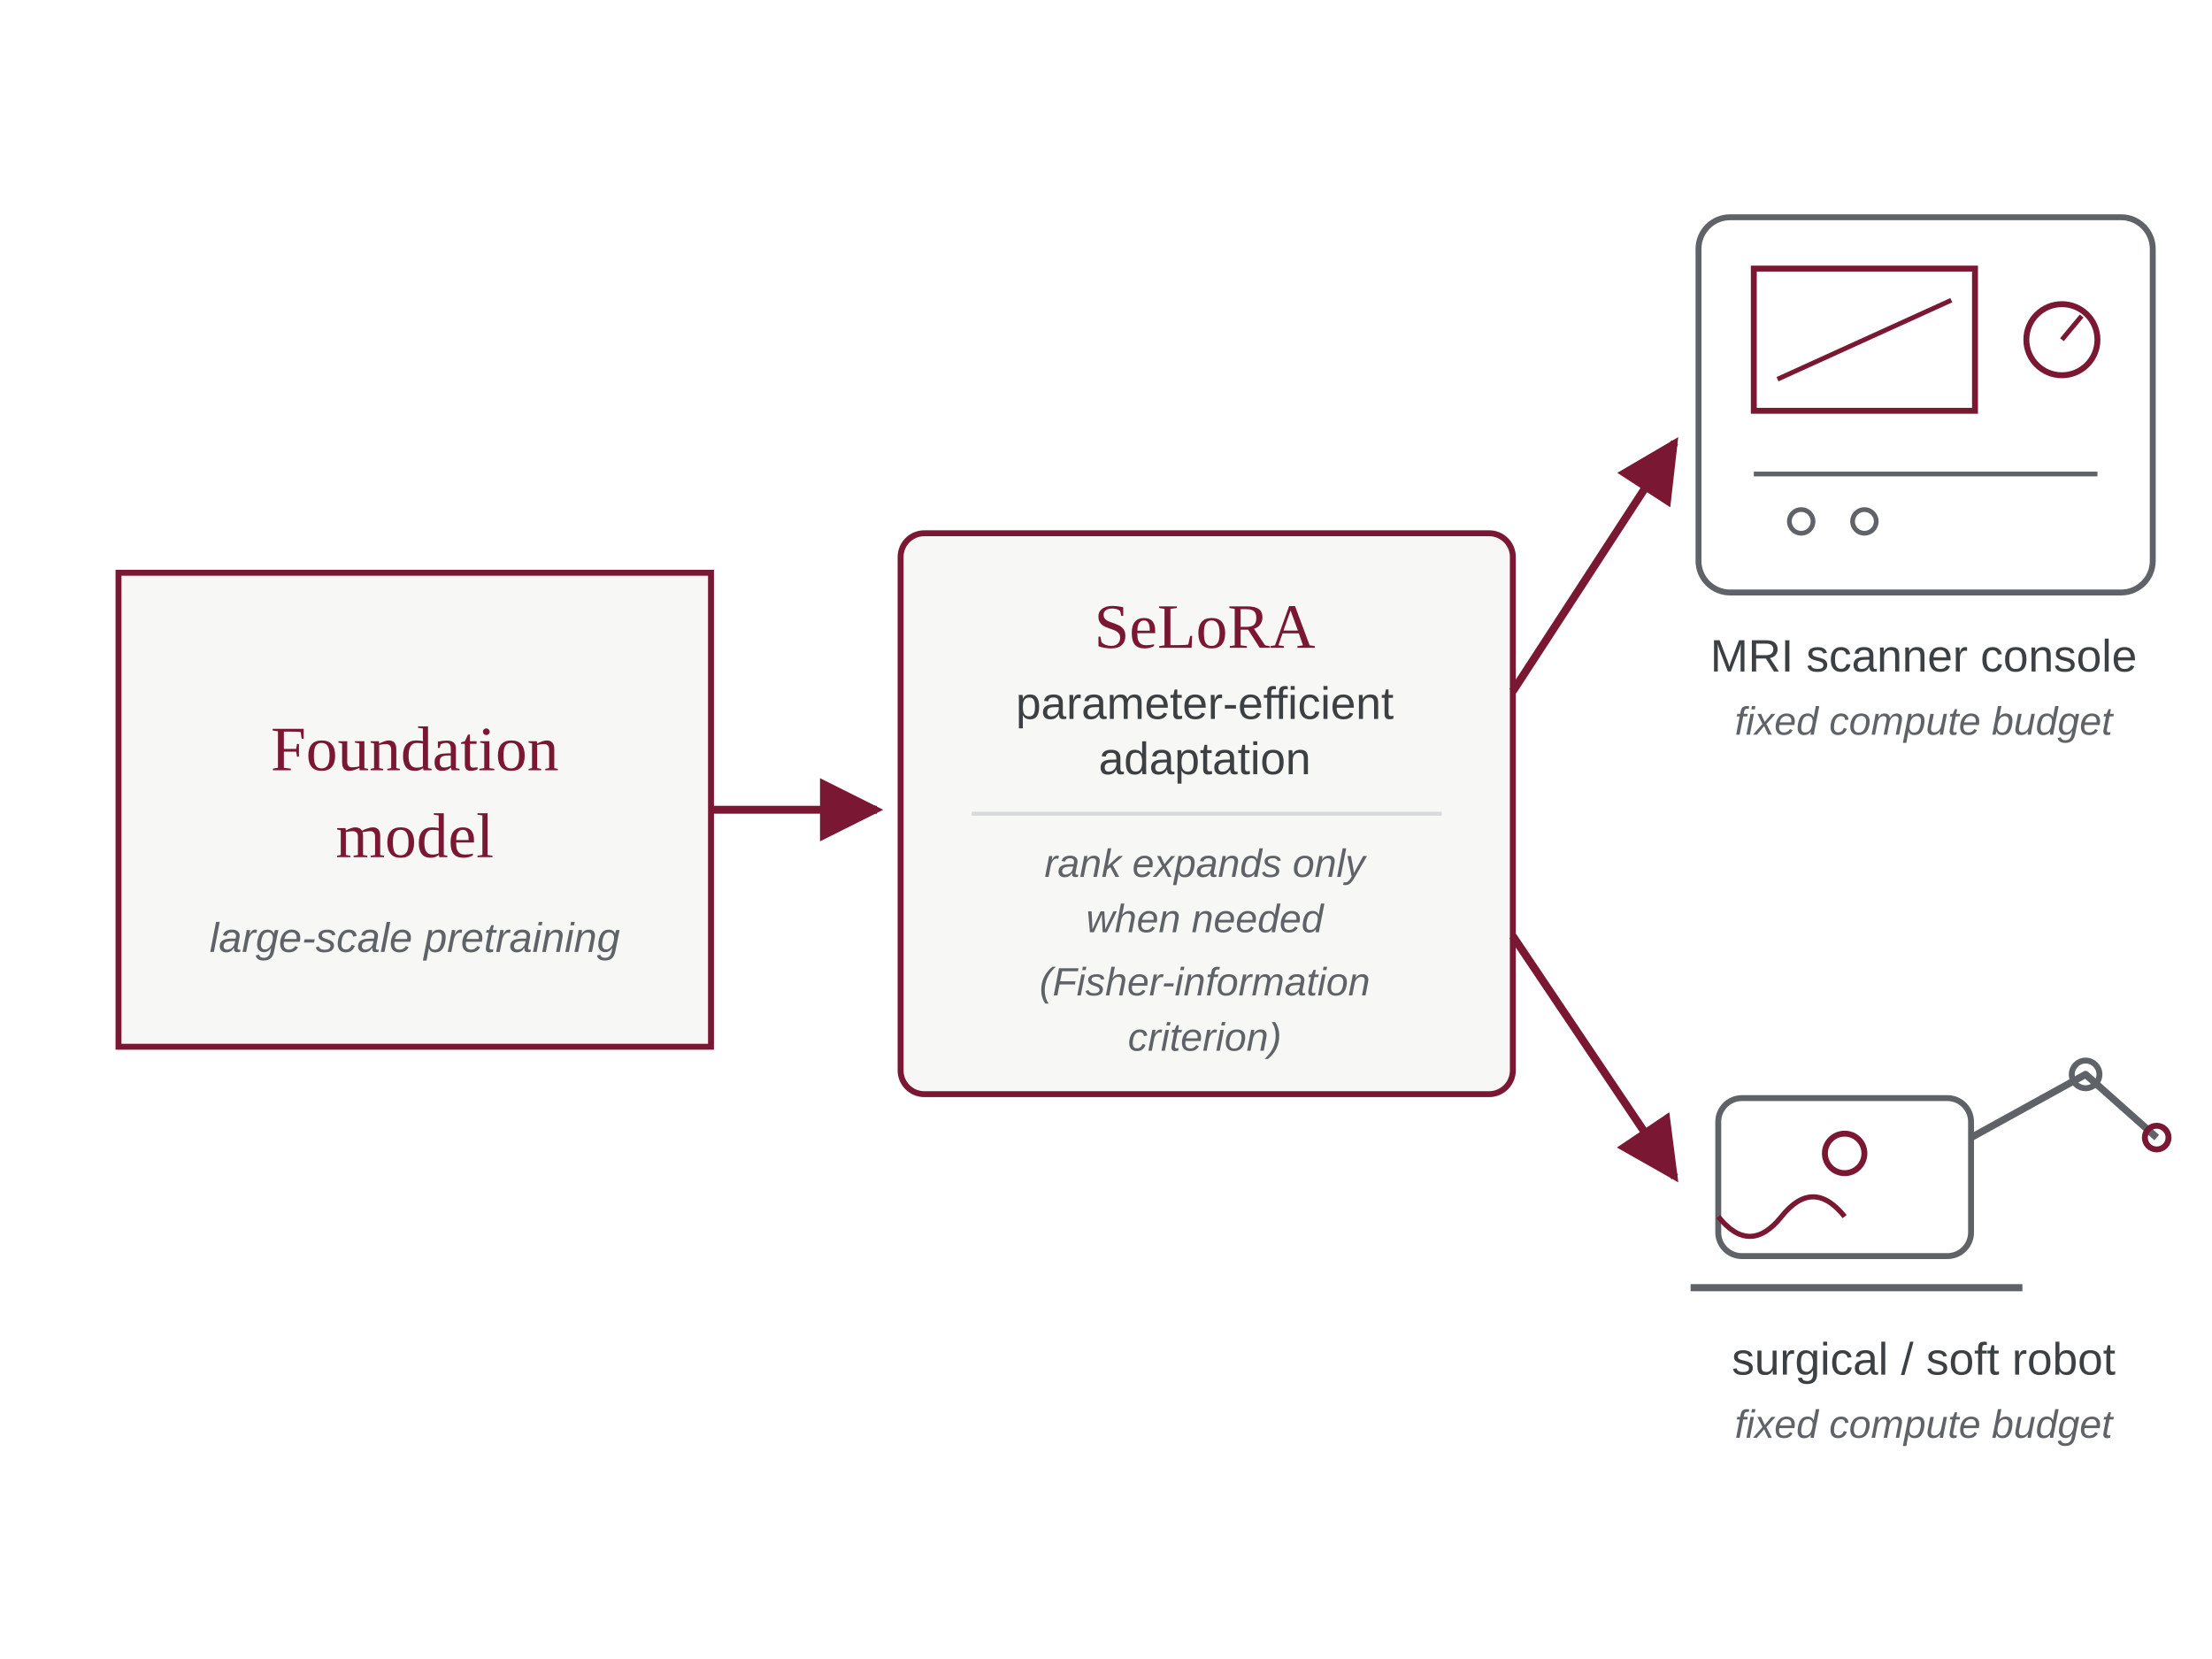
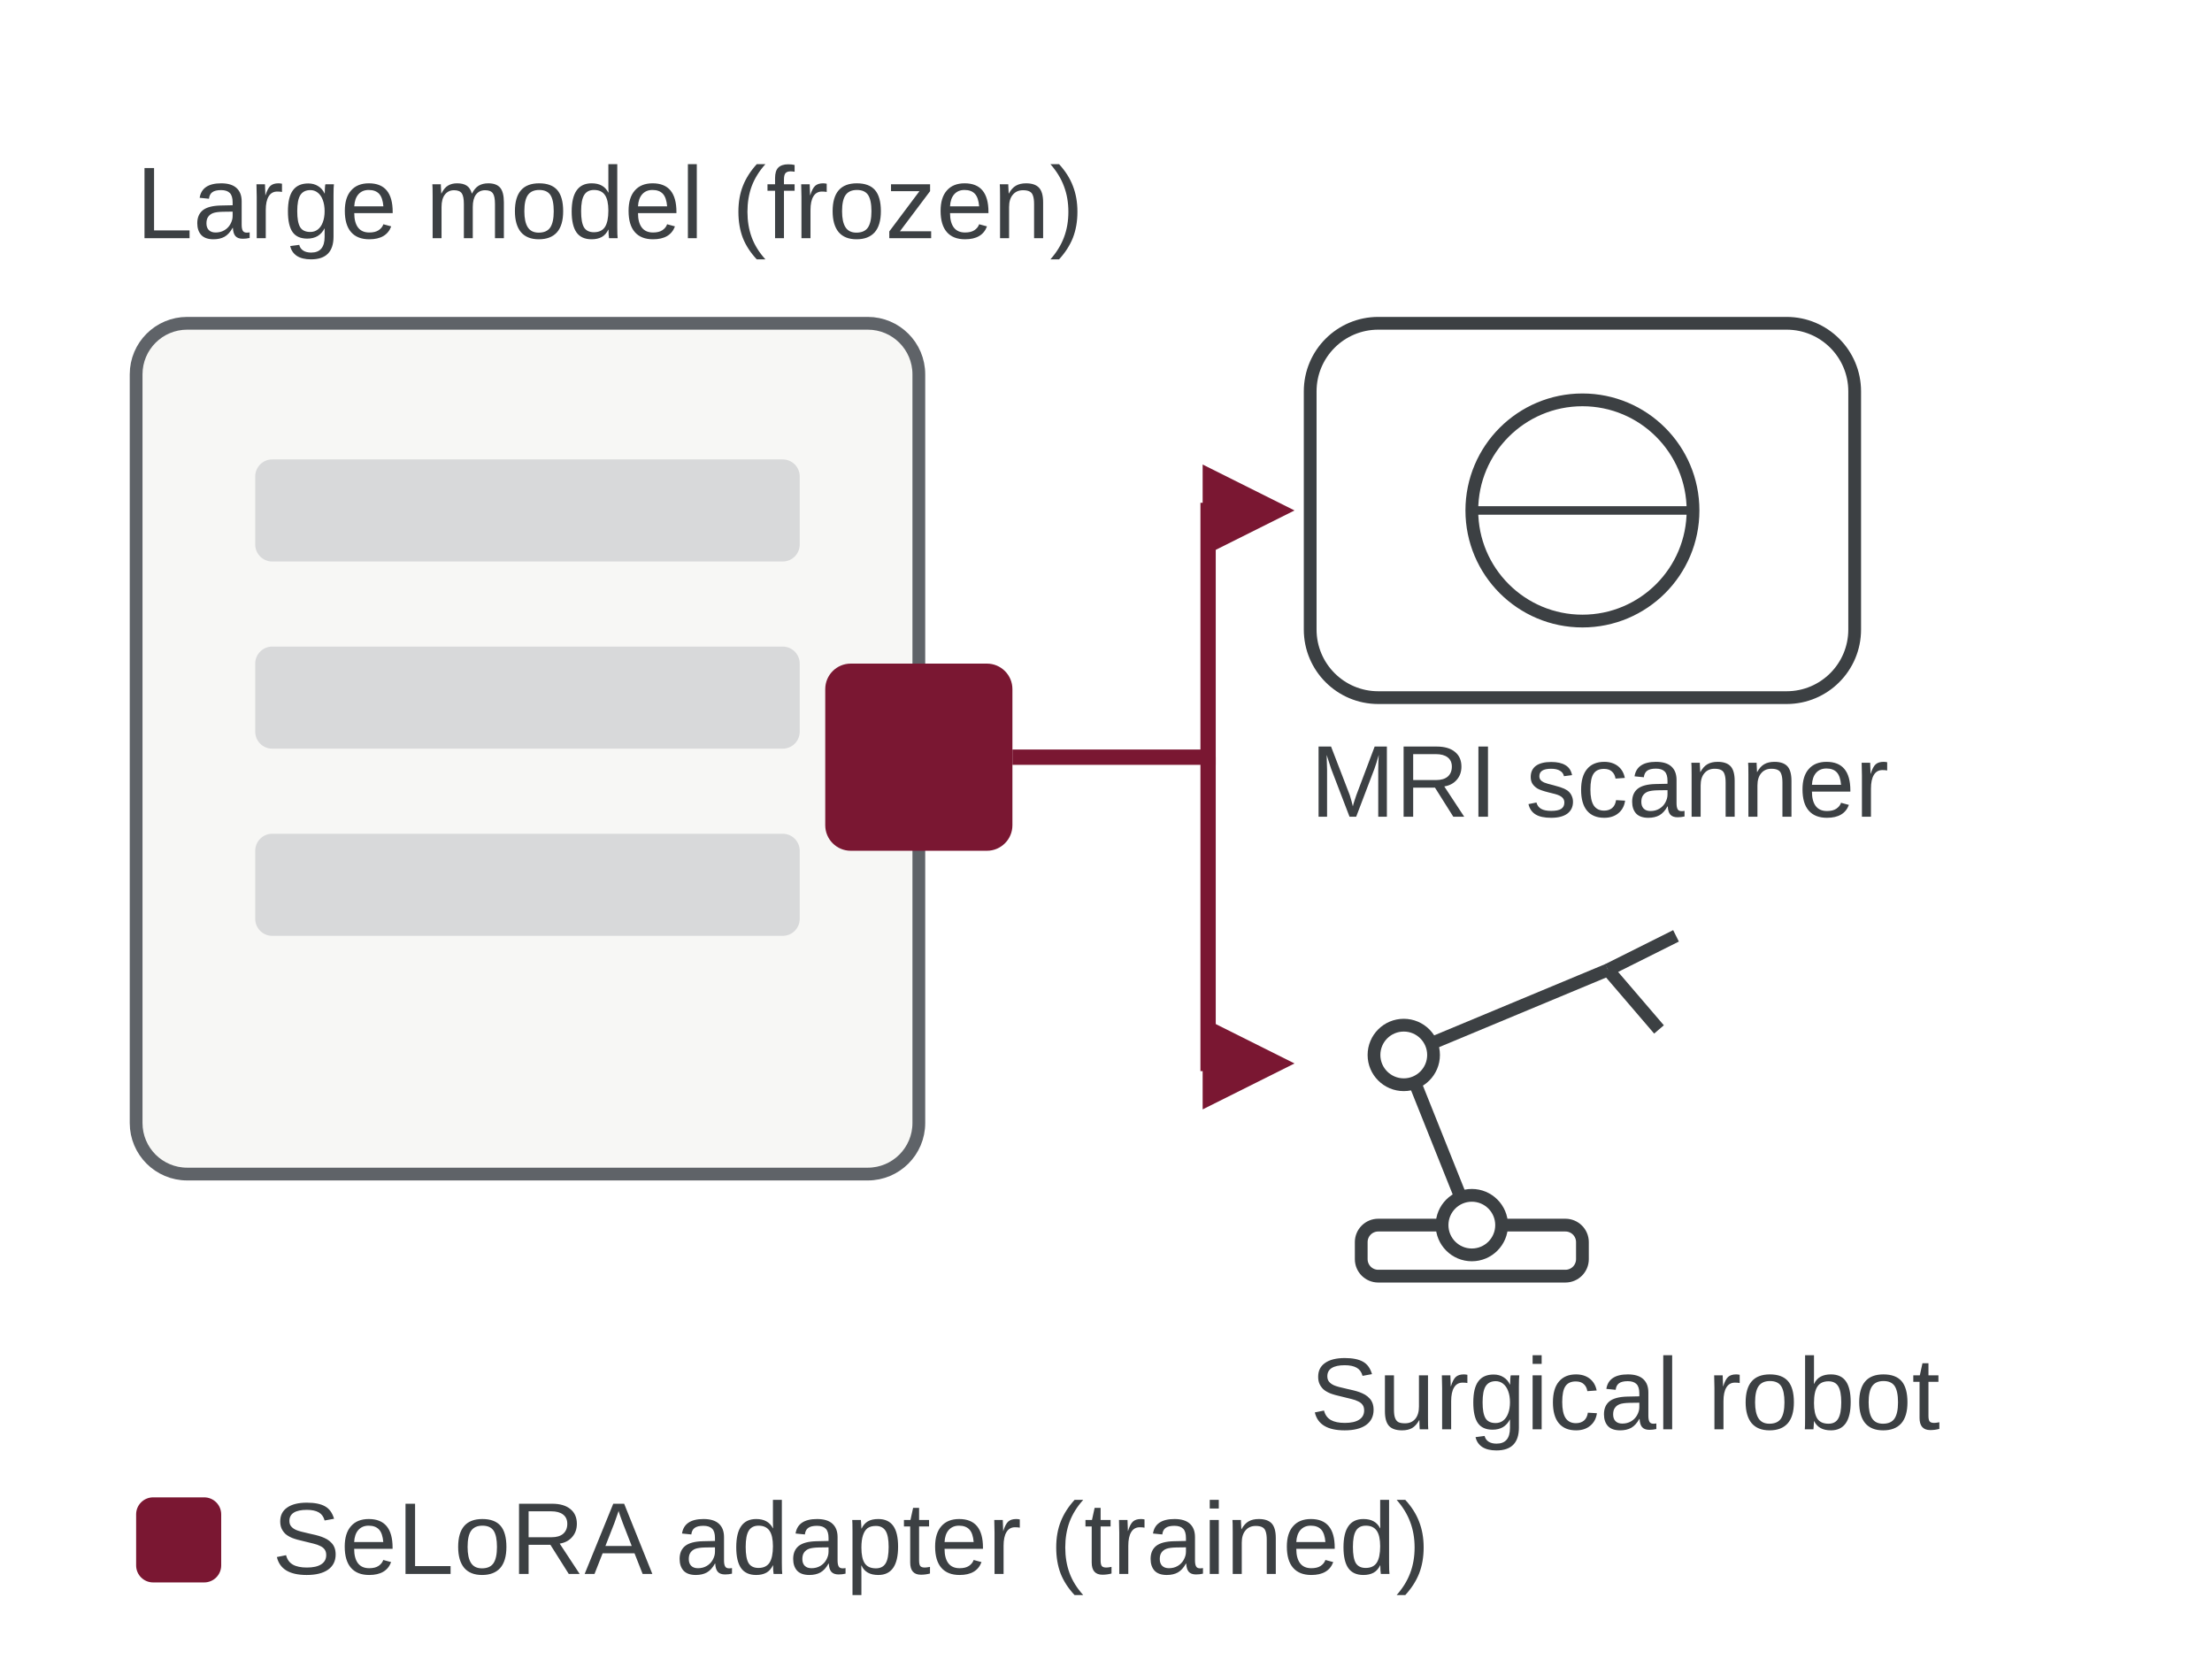
- <svg xmlns="http://www.w3.org/2000/svg" viewBox="0 0 560 420" width="560" height="420" role="img" aria-label="Foundation model adapted via SeLoRA and deployed to terminal devices">
+ <svg xmlns="http://www.w3.org/2000/svg" viewBox="0 0 260 195" width="260" height="195" role="img" aria-label="A frozen large model with a small trained SeLoRA adapter deploys to an MRI scanner and a surgical robot.">
  <defs>
-     <marker id="term-arrow" viewBox="0 0 10 10" refX="9" refY="5" markerWidth="8" markerHeight="8" orient="auto-start-reverse">
+     <marker id="te-arr" viewBox="0 0 10 10" refX="8" refY="5" markerWidth="6" markerHeight="6" orient="auto">
      <path d="M0,0 L10,5 L0,10 Z" fill="#7a1732" />
    </marker>
  </defs>
-   <rect x="0" y="0" width="560" height="420" fill="#ffffff" />
-   <g>
-     <rect x="30" y="145" width="150" height="120" fill="#f7f7f5" stroke="#7a1732" stroke-width="1.5" />
-     <text x="105" y="195" text-anchor="middle" font-family="Georgia, 'Times New Roman', serif" font-size="16" fill="#7a1732">Foundation</text>
-     <text x="105" y="217" text-anchor="middle" font-family="Georgia, 'Times New Roman', serif" font-size="16" fill="#7a1732">model</text>
-     <text x="105" y="241" text-anchor="middle" font-family="Arial, Helvetica, sans-serif" font-size="10.5" font-style="italic" fill="#5f6368">large-scale pretraining</text>
-   </g>
-   <line x1="180" y1="205" x2="222" y2="205" stroke="#7a1732" stroke-width="2" marker-end="url(#term-arrow)" />
-   <g>
-     <rect x="228" y="135" width="155" height="142" rx="6" fill="#f7f7f5" stroke="#7a1732" stroke-width="1.5" />
-     <text x="305" y="164" text-anchor="middle" font-family="Georgia, 'Times New Roman', serif" font-size="16" fill="#7a1732">SeLoRA</text>
-     <text x="305" y="182" text-anchor="middle" font-family="Arial, Helvetica, sans-serif" font-size="11.5" fill="#3c4043">parameter-efficient</text>
-     <text x="305" y="196" text-anchor="middle" font-family="Arial, Helvetica, sans-serif" font-size="11.5" fill="#3c4043">adaptation</text>
-     <line x1="246" y1="206" x2="365" y2="206" stroke="#d8d9da" stroke-width="1" />
-     <text x="305" y="222" text-anchor="middle" font-family="Arial, Helvetica, sans-serif" font-size="10" font-style="italic" fill="#5f6368">rank expands only</text>
-     <text x="305" y="236" text-anchor="middle" font-family="Arial, Helvetica, sans-serif" font-size="10" font-style="italic" fill="#5f6368">when needed</text>
-     <text x="305" y="252" text-anchor="middle" font-family="Arial, Helvetica, sans-serif" font-size="10" font-style="italic" fill="#5f6368">(Fisher-information</text>
-     <text x="305" y="266" text-anchor="middle" font-family="Arial, Helvetica, sans-serif" font-size="10" font-style="italic" fill="#5f6368">criterion)</text>
-   </g>
-   <line x1="383" y1="175" x2="424" y2="112" stroke="#7a1732" stroke-width="2" marker-end="url(#term-arrow)" />
-   <line x1="383" y1="237" x2="424" y2="298" stroke="#7a1732" stroke-width="2" marker-end="url(#term-arrow)" />
-   <g>
-     <rect x="430" y="55" width="115" height="95" rx="8" fill="#ffffff" stroke="#5f6368" stroke-width="1.5" />
-     <rect x="444" y="68" width="56" height="36" fill="none" stroke="#7a1732" stroke-width="1.5" />
-     <line x1="450" y1="96" x2="494" y2="76" stroke="#7a1732" stroke-width="1.2" />
-     <circle cx="522" cy="86" r="9" fill="none" stroke="#7a1732" stroke-width="1.5" />
-     <line x1="522" y1="86" x2="527" y2="80" stroke="#7a1732" stroke-width="1.2" />
-     <line x1="444" y1="120" x2="531" y2="120" stroke="#5f6368" stroke-width="1.2" />
-     <circle cx="456" cy="132" r="3" fill="none" stroke="#5f6368" stroke-width="1.2" />
-     <circle cx="472" cy="132" r="3" fill="none" stroke="#5f6368" stroke-width="1.2" />
-     <text x="487" y="170" text-anchor="middle" font-family="Arial, Helvetica, sans-serif" font-size="11.5" fill="#3c4043">MRI scanner console</text>
-     <text x="487" y="186" text-anchor="middle" font-family="Arial, Helvetica, sans-serif" font-size="10" font-style="italic" fill="#5f6368">fixed compute budget</text>
-   </g>
-   <g>
-     <rect x="435" y="278" width="64" height="40" rx="6" fill="#ffffff" stroke="#5f6368" stroke-width="1.5" />
-     <circle cx="467" cy="292" r="5" fill="none" stroke="#7a1732" stroke-width="1.5" />
-     <polyline points="499,288 528,272 546,288" fill="none" stroke="#5f6368" stroke-width="1.8" stroke-linejoin="round" />
-     <circle cx="528" cy="272" r="3.5" fill="none" stroke="#5f6368" stroke-width="1.5" />
-     <circle cx="546" cy="288" r="3" fill="none" stroke="#7a1732" stroke-width="1.5" />
-     <path d="M435,308 q8,10 16,0 q8,-10 16,0" fill="none" stroke="#7a1732" stroke-width="1.3" />
-     <line x1="428" y1="326" x2="512" y2="326" stroke="#5f6368" stroke-width="1.8" />
-     <text x="487" y="348" text-anchor="middle" font-family="Arial, Helvetica, sans-serif" font-size="11.5" fill="#3c4043">surgical / soft robot</text>
-     <text x="487" y="364" text-anchor="middle" font-family="Arial, Helvetica, sans-serif" font-size="10" font-style="italic" fill="#5f6368">fixed compute budget</text>
-   </g>
+   <rect x="0" y="0" width="260" height="195" fill="#ffffff" />
+   <text x="16" y="28" font-family="Arial, Helvetica, sans-serif" font-size="12" fill="#3c4043">Large model (frozen)</text>
+   <rect x="16" y="38" width="92" height="100" rx="6" fill="#f7f7f5" stroke="#5f6368" stroke-width="1.5" />
+   <rect x="30" y="54" width="64" height="12" rx="2" fill="#d8d9da" />
+   <rect x="30" y="76" width="64" height="12" rx="2" fill="#d8d9da" />
+   <rect x="30" y="98" width="64" height="12" rx="2" fill="#d8d9da" />
+   <rect x="97" y="78" width="22" height="22" rx="3" fill="#7a1732" />
+   <rect x="16" y="176" width="10" height="10" rx="2" fill="#7a1732" />
+   <text x="32" y="185" font-family="Arial, Helvetica, sans-serif" font-size="12" fill="#3c4043">SeLoRA adapter (trained)</text>
+   <path d="M119,89 L142,89 L142,60 L150,60" fill="none" stroke="#7a1732" stroke-width="1.8" marker-end="url(#te-arr)" />
+   <path d="M142,89 L142,125 L150,125" fill="none" stroke="#7a1732" stroke-width="1.8" marker-end="url(#te-arr)" />
+   <rect x="154" y="38" width="64" height="44" rx="8" fill="#ffffff" stroke="#3c4043" stroke-width="1.5" />
+   <circle cx="186" cy="60" r="13" fill="none" stroke="#3c4043" stroke-width="1.5" />
+   <line x1="173" y1="60" x2="199" y2="60" stroke="#3c4043" stroke-width="1" />
+   <text x="154" y="96" font-family="Arial, Helvetica, sans-serif" font-size="12" fill="#3c4043">MRI scanner</text>
+   <rect x="160" y="144" width="26" height="6" rx="2" fill="none" stroke="#3c4043" stroke-width="1.5" />
+   <path d="M173,144 L165,124 L189,114" fill="none" stroke="#3c4043" stroke-width="1.5" />
+   <path d="M189,114 L197,110 M189,114 L195,121" fill="none" stroke="#3c4043" stroke-width="1.5" />
+   <circle cx="173" cy="144" r="3.5" fill="#ffffff" stroke="#3c4043" stroke-width="1.5" />
+   <circle cx="165" cy="124" r="3.5" fill="#ffffff" stroke="#3c4043" stroke-width="1.5" />
+   <text x="154" y="168" font-family="Arial, Helvetica, sans-serif" font-size="12" fill="#3c4043">Surgical robot</text>
</svg>
